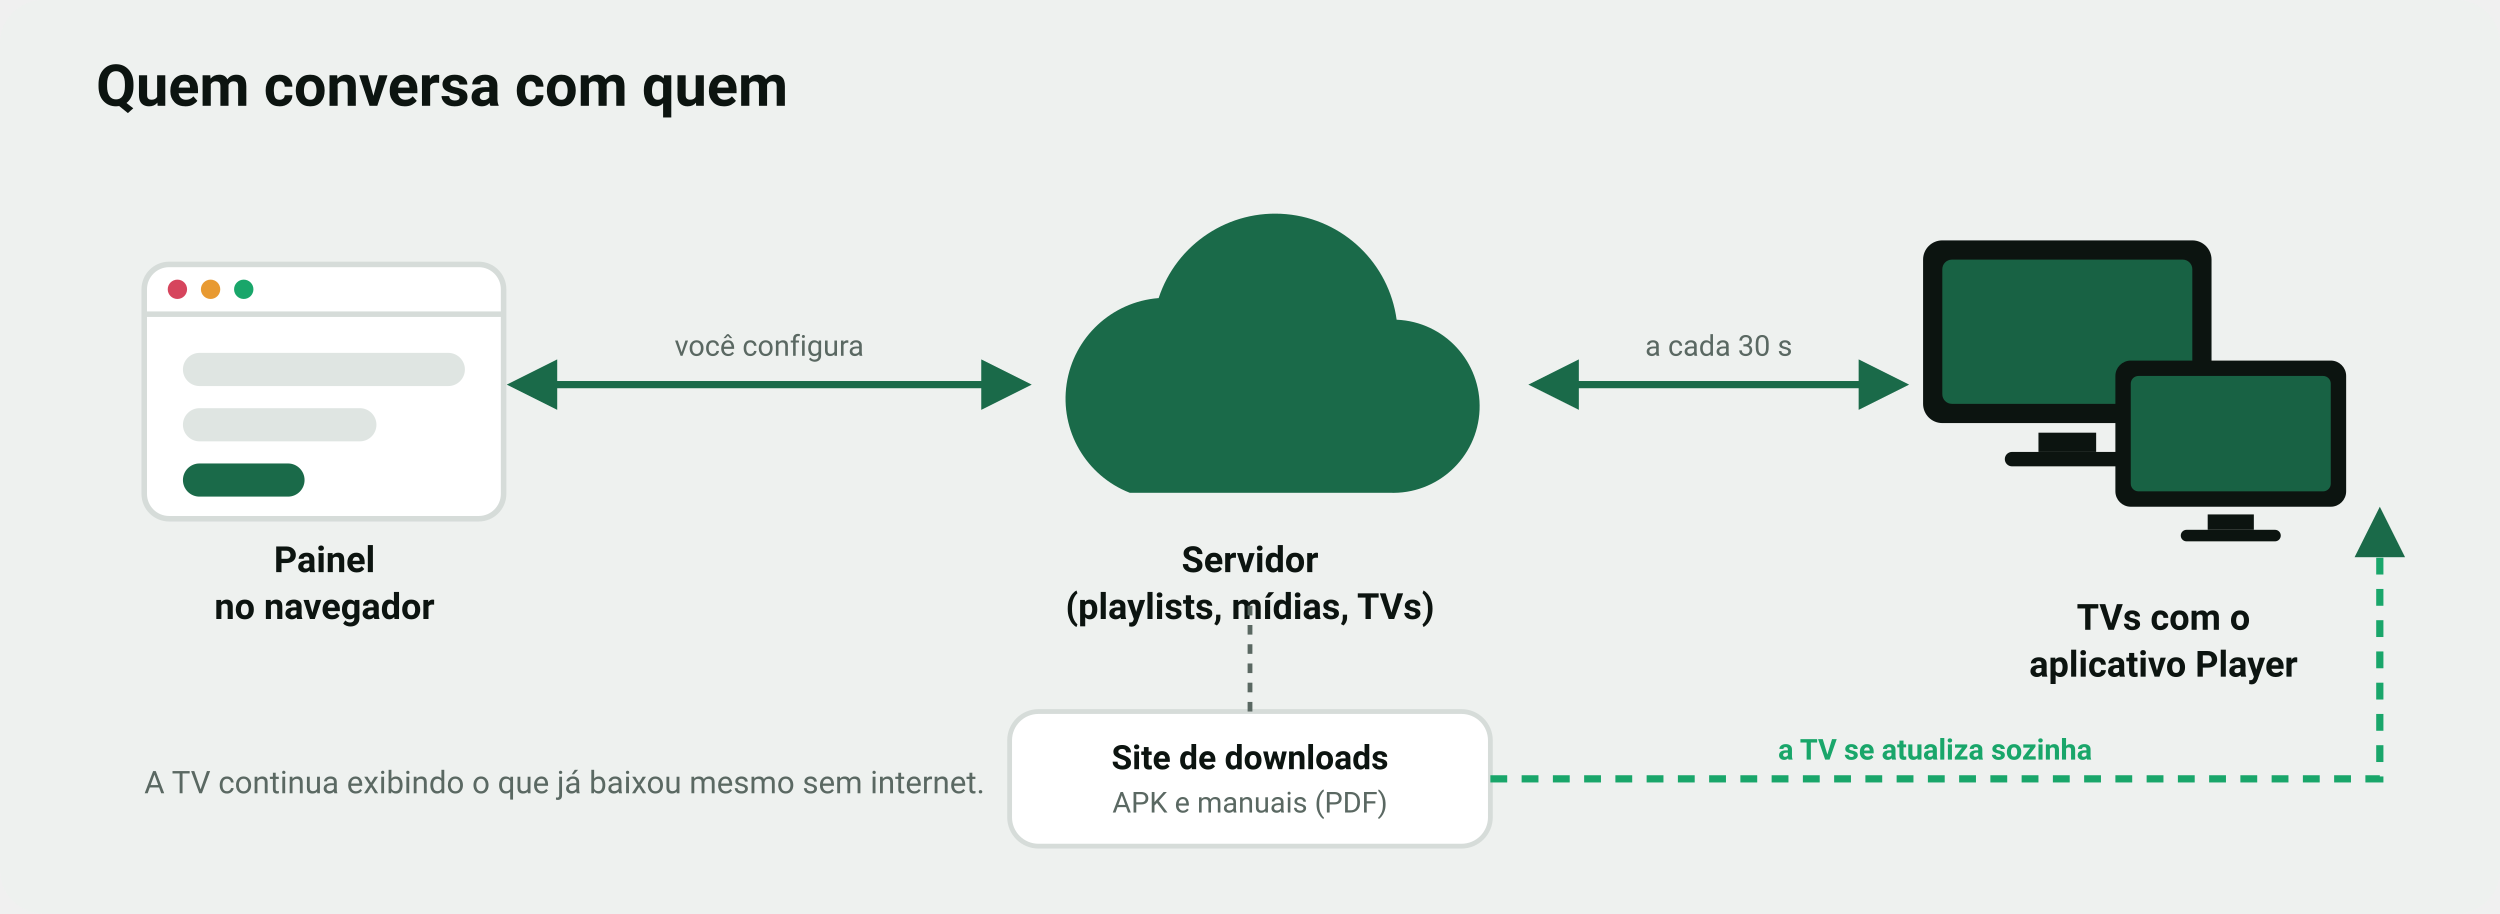
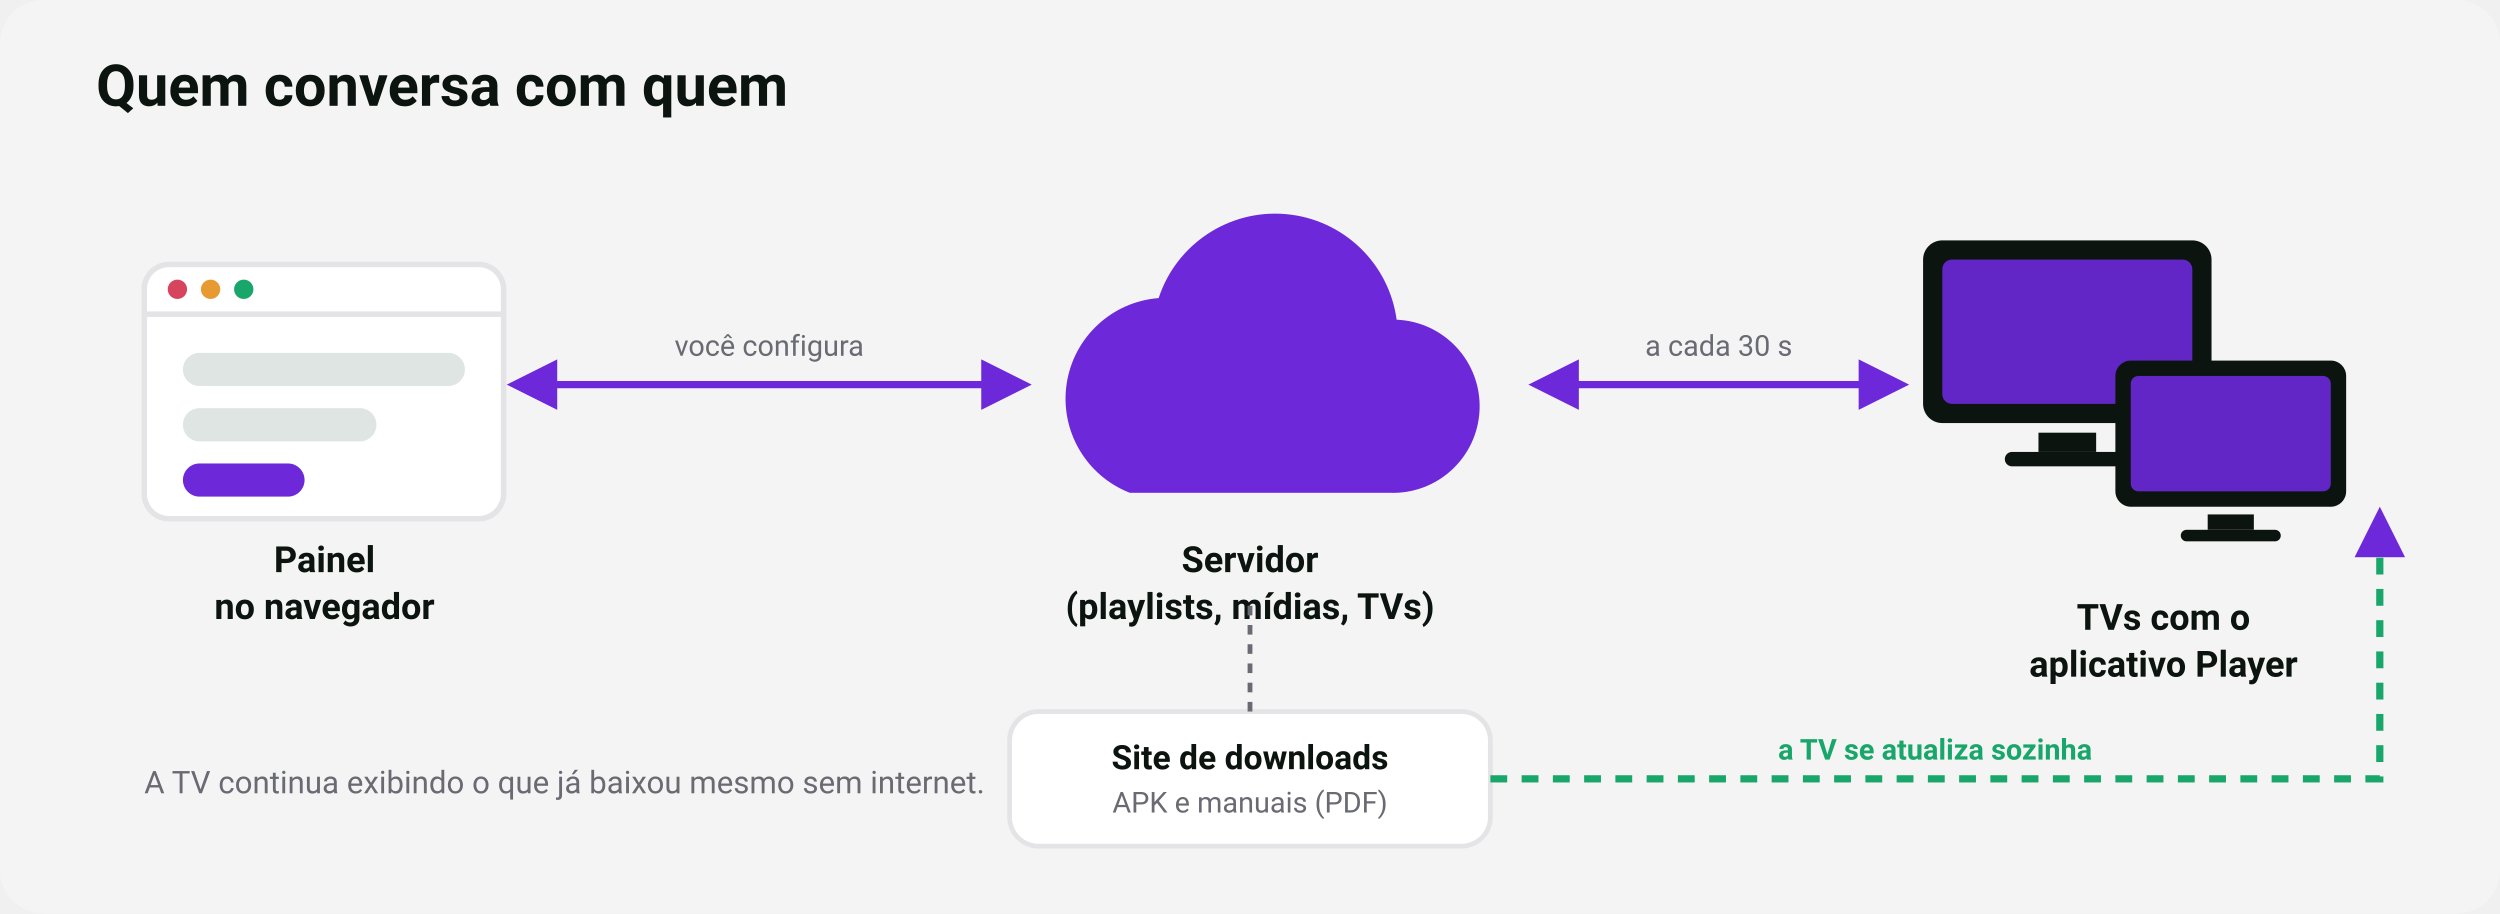
<svg xmlns="http://www.w3.org/2000/svg" viewBox="0 0 1040 380" width="1040" height="380" font-family="'Segoe UI', Roboto, 'Helvetica Neue', Arial, sans-serif">
  <defs>
    <marker id="arrow" viewBox="0 0 10 10" refX="8" refY="5" markerWidth="7" markerHeight="7" orient="auto-start-reverse">
-       <path d="M0 0 L10 5 L0 10 z" fill="#1a6a49" />
+       <path d="M0 0 L10 5 L0 10 z" fill="#6d28d9" />
    </marker>
    <filter id="shadow" x="-10%" y="-10%" width="130%" height="140%">
-       <feDropShadow dx="0" dy="3" stdDeviation="4" flood-color="#06120d" flood-opacity=".18" />
+       <feDropShadow dx="0" dy="3" stdDeviation="4" flood-color="#09090b" flood-opacity=".18" />
    </filter>
  </defs>
-   <rect width="1040" height="380" rx="18" fill="#eef1ef" />
+   <rect width="1040" height="380" rx="18" fill="#f4f4f5" />
  <text x="40" y="44" font-size="24" font-weight="700" fill="#0c1410" text-anchor="start">Quem conversa com quem</text>
  <g transform="translate(60 110) scale(1.15)">
-     <rect width="130" height="92" rx="9" fill="#ffffff" stroke="#d6dcd9" stroke-width="2" />
-     <path d="M0 18h130" stroke="#d6dcd9" stroke-width="2" />
+     <rect width="130" height="92" rx="9" fill="#ffffff" stroke="#e4e4e7" stroke-width="2" />
+     <path d="M0 18h130" stroke="#e4e4e7" stroke-width="2" />
    <circle cx="12" cy="9" r="3.5" fill="#d6455d" />
    <circle cx="24" cy="9" r="3.5" fill="#e89a32" />
    <circle cx="36" cy="9" r="3.5" fill="#19a66a" />
    <rect x="14" y="32" width="102" height="12" rx="6" fill="#dfe5e2" />
    <rect x="14" y="52" width="70" height="12" rx="6" fill="#dfe5e2" />
-     <rect x="14" y="72" width="44" height="12" rx="6" fill="#1a6a49" />
+     <rect x="14" y="72" width="44" height="12" rx="6" fill="#6d28d9" />
  </g>
  <text x="135" y="238" font-size="15" font-weight="700" fill="#0c1410" text-anchor="middle">Painel</text>
  <text x="135" y="257.5" font-size="15" font-weight="700" fill="#0c1410" text-anchor="middle">no navegador</text>
  <g transform="translate(425 100) scale(1.5)">
-     <path d="M30 70h72a24 24 0 0 0 2-48 34 34 0 0 0-66-6A28 28 0 0 0 30 70z" fill="#1a6a49" />
+     <path d="M30 70h72a24 24 0 0 0 2-48 34 34 0 0 0-66-6A28 28 0 0 0 30 70z" fill="#6d28d9" />
  </g>
  <text x="520" y="238" font-size="15" font-weight="700" fill="#0c1410" text-anchor="middle">Servidor</text>
  <text x="520" y="257.5" font-size="15" font-weight="700" fill="#0c1410" text-anchor="middle">(playlists, mídias, TVs)</text>
  <g transform="translate(800 100) scale(1)">
    <rect width="120" height="76" rx="8" fill="#0c1410" />
-     <rect x="8" y="8" width="104" height="60" rx="4" fill="#1a6a49" opacity=".9" />
+     <rect x="8" y="8" width="104" height="60" rx="4" fill="#6d28d9" opacity=".9" />
    <rect x="48" y="80" width="24" height="8" fill="#0c1410" />
    <rect x="34" y="88" width="52" height="6" rx="3" fill="#0c1410" />
  </g>
  <g transform="translate(880 150) scale(0.8)">
    <rect width="120" height="76" rx="8" fill="#0c1410" />
-     <rect x="8" y="8" width="104" height="60" rx="4" fill="#1a6a49" opacity=".9" />
+     <rect x="8" y="8" width="104" height="60" rx="4" fill="#6d28d9" opacity=".9" />
    <rect x="48" y="80" width="24" height="8" fill="#0c1410" />
    <rect x="34" y="88" width="52" height="6" rx="3" fill="#0c1410" />
  </g>
  <text x="900" y="262" font-size="15" font-weight="700" fill="#0c1410" text-anchor="middle">TVs com o</text>
  <text x="900" y="281.5" font-size="15" font-weight="700" fill="#0c1410" text-anchor="middle">aplicativo Player</text>
-   <line x1="215" y1="160" x2="425" y2="160" stroke="#1a6a49" stroke-width="3" marker-end="url(#arrow)" marker-start="url(#arrow)" />
-   <text x="320" y="148" font-size="12" font-weight="400" fill="#5a6862" text-anchor="middle">você configura</text>
-   <line x1="640" y1="160" x2="790" y2="160" stroke="#1a6a49" stroke-width="3" marker-end="url(#arrow)" marker-start="url(#arrow)" />
-   <text x="715" y="148" font-size="12" font-weight="400" fill="#5a6862" text-anchor="middle">a cada 30 s</text>
-   <rect x="420" y="296" width="200" height="56" rx="12" fill="#ffffff" stroke="#d6dcd9" stroke-width="2" />
+   <line x1="215" y1="160" x2="425" y2="160" stroke="#6d28d9" stroke-width="3" marker-end="url(#arrow)" marker-start="url(#arrow)" />
+   <text x="320" y="148" font-size="12" font-weight="400" fill="#6a6a73" text-anchor="middle">você configura</text>
+   <line x1="640" y1="160" x2="790" y2="160" stroke="#6d28d9" stroke-width="3" marker-end="url(#arrow)" marker-start="url(#arrow)" />
+   <text x="715" y="148" font-size="12" font-weight="400" fill="#6a6a73" text-anchor="middle">a cada 30 s</text>
+   <rect x="420" y="296" width="200" height="56" rx="12" fill="#ffffff" stroke="#e4e4e7" stroke-width="2" />
  <text x="520" y="320" font-size="14" font-weight="700" fill="#0c1410" text-anchor="middle">Site de downloads</text>
-   <text x="520" y="338" font-size="12" font-weight="400" fill="#5a6862" text-anchor="middle">APK e manuais (PDF)</text>
+   <text x="520" y="338" font-size="12" font-weight="400" fill="#6a6a73" text-anchor="middle">APK e manuais (PDF)</text>
  <path d="M620 324 H990 V215" stroke="#19a66a" stroke-width="3" fill="none" marker-end="url(#arrow)" stroke-dasharray="7 6" />
  <text x="805" y="316" font-size="12" font-weight="700" fill="#19a66a" text-anchor="middle">a TV se atualiza sozinha</text>
-   <path d="M520 296 V250" stroke="#5a6862" stroke-width="2" fill="none" stroke-dasharray="4 4" />
-   <text x="60" y="330" font-size="13" font-weight="400" fill="#5a6862" text-anchor="start">A TV continua exibindo o que já baixou mesmo sem internet.</text>
+   <path d="M520 296 V250" stroke="#6a6a73" stroke-width="2" fill="none" stroke-dasharray="4 4" />
+   <text x="60" y="330" font-size="13" font-weight="400" fill="#6a6a73" text-anchor="start">A TV continua exibindo o que já baixou mesmo sem internet.</text>
</svg>
